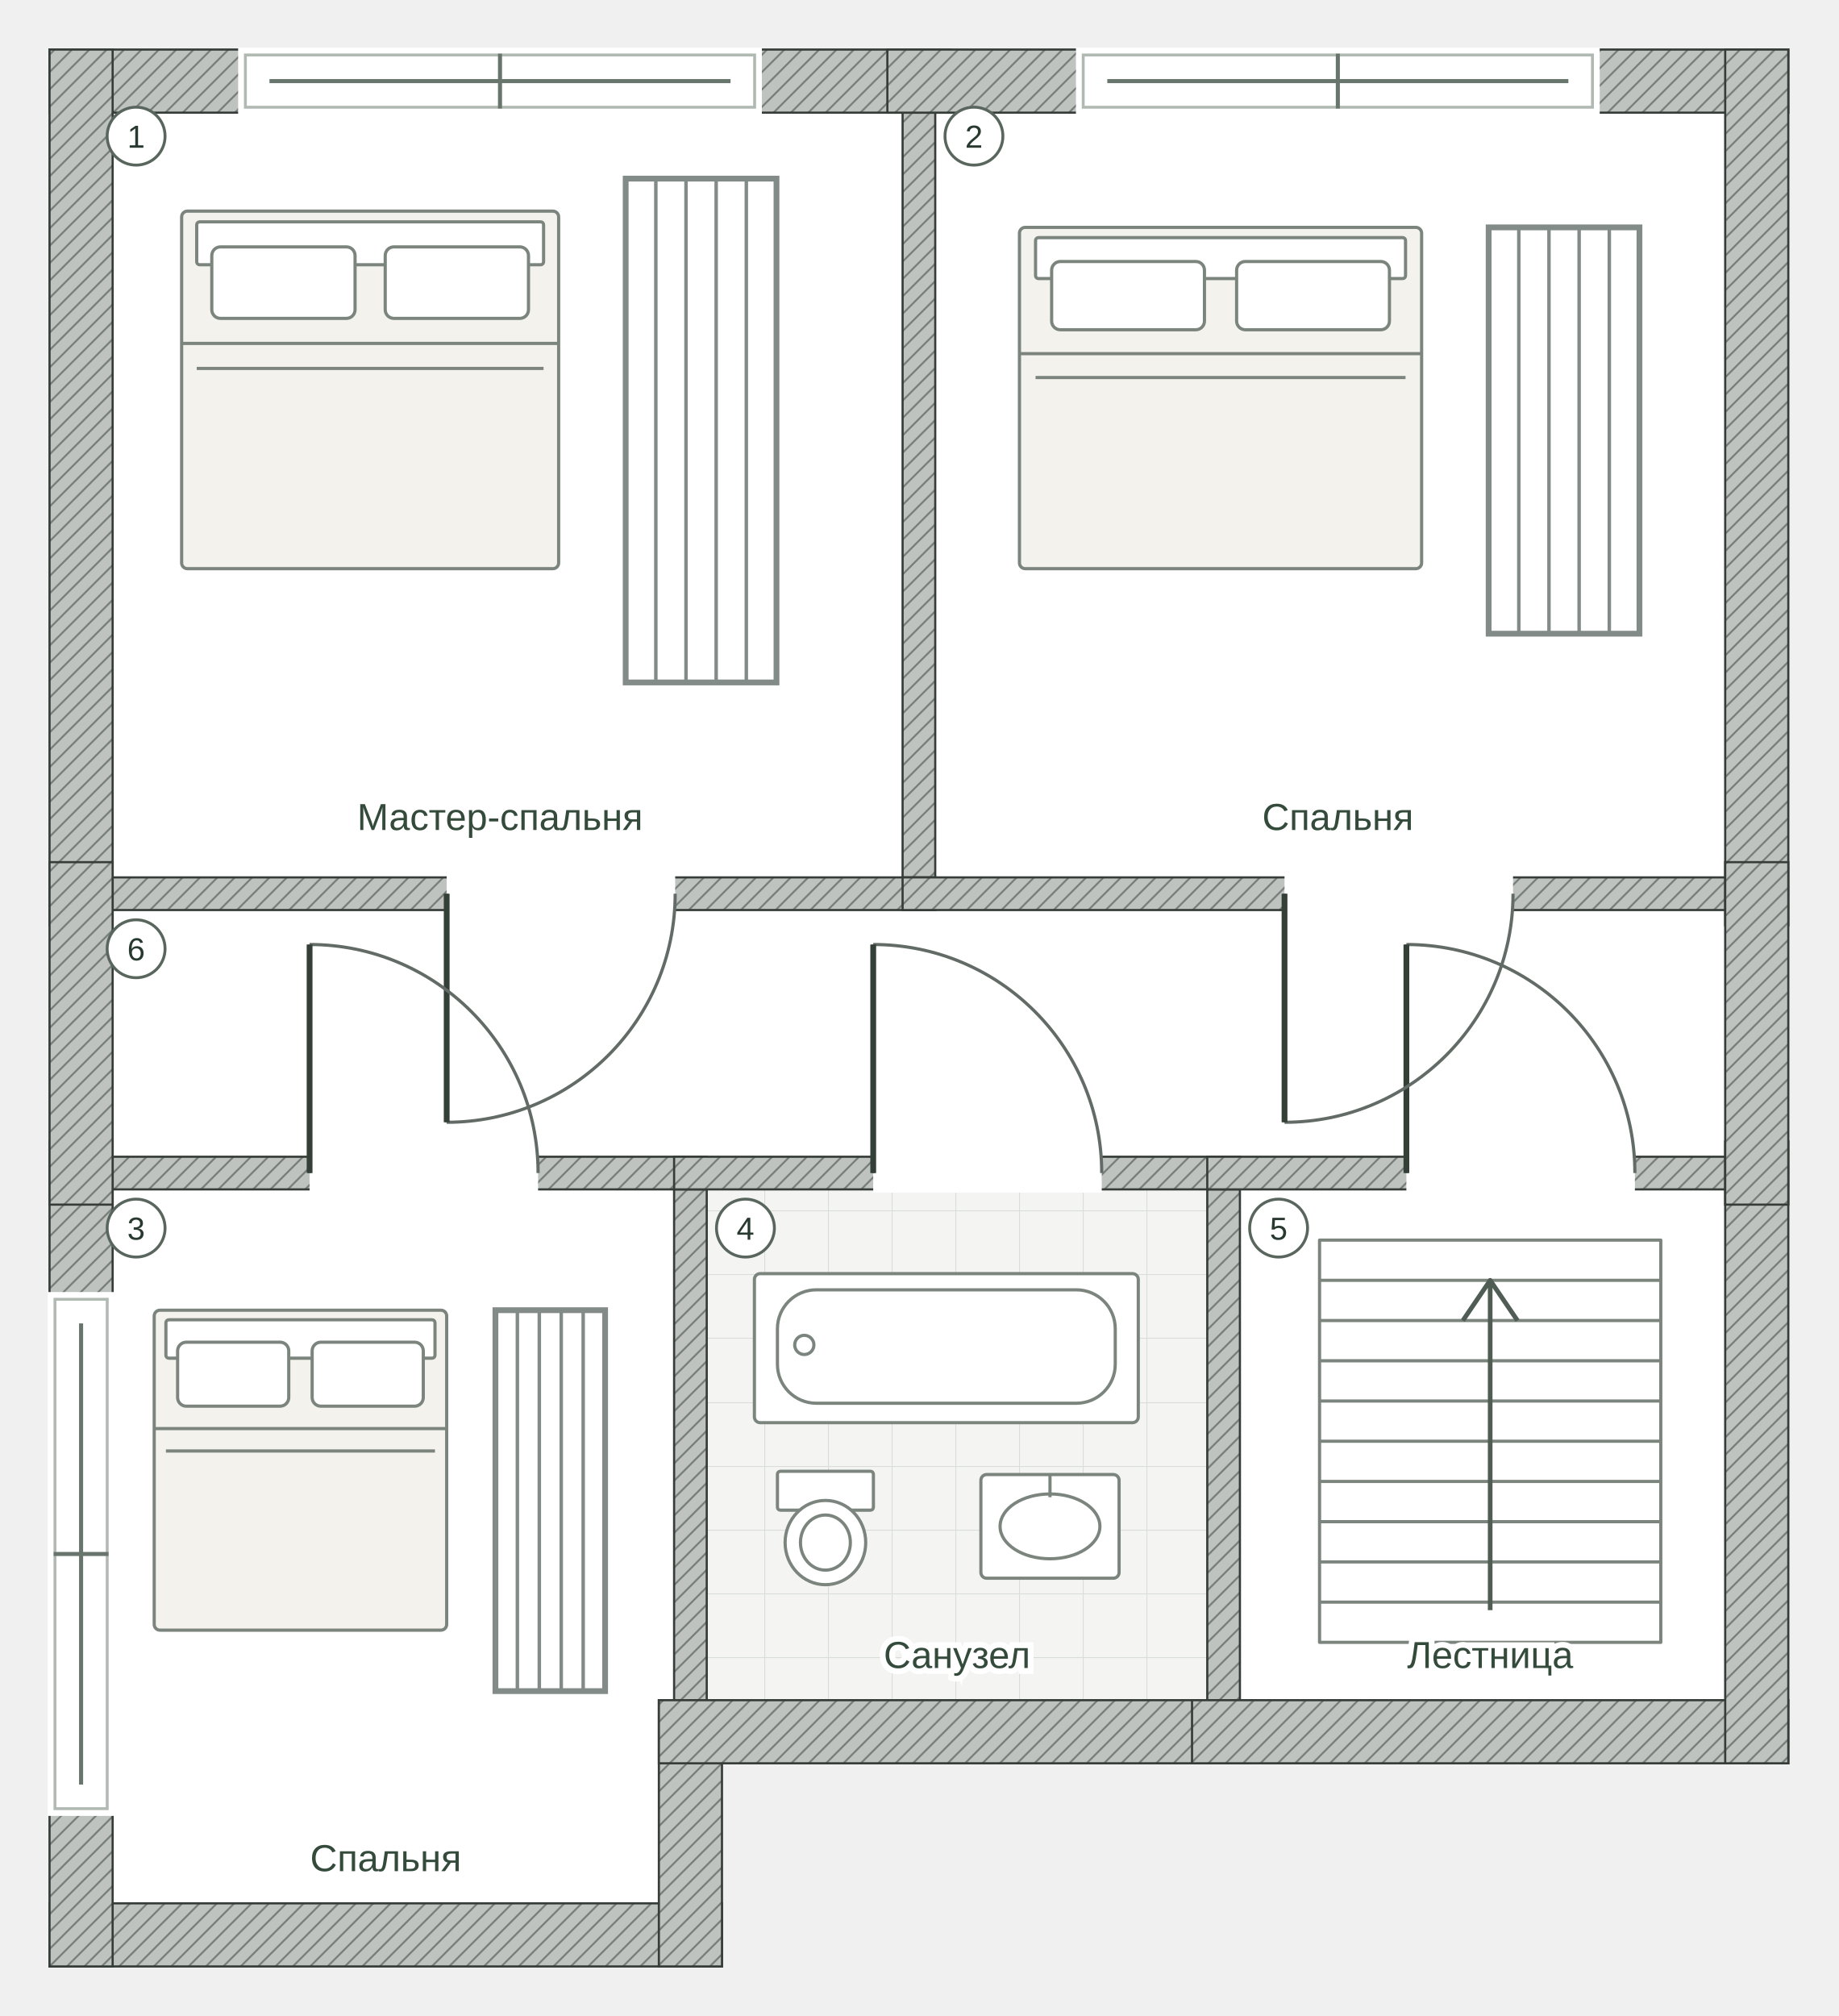
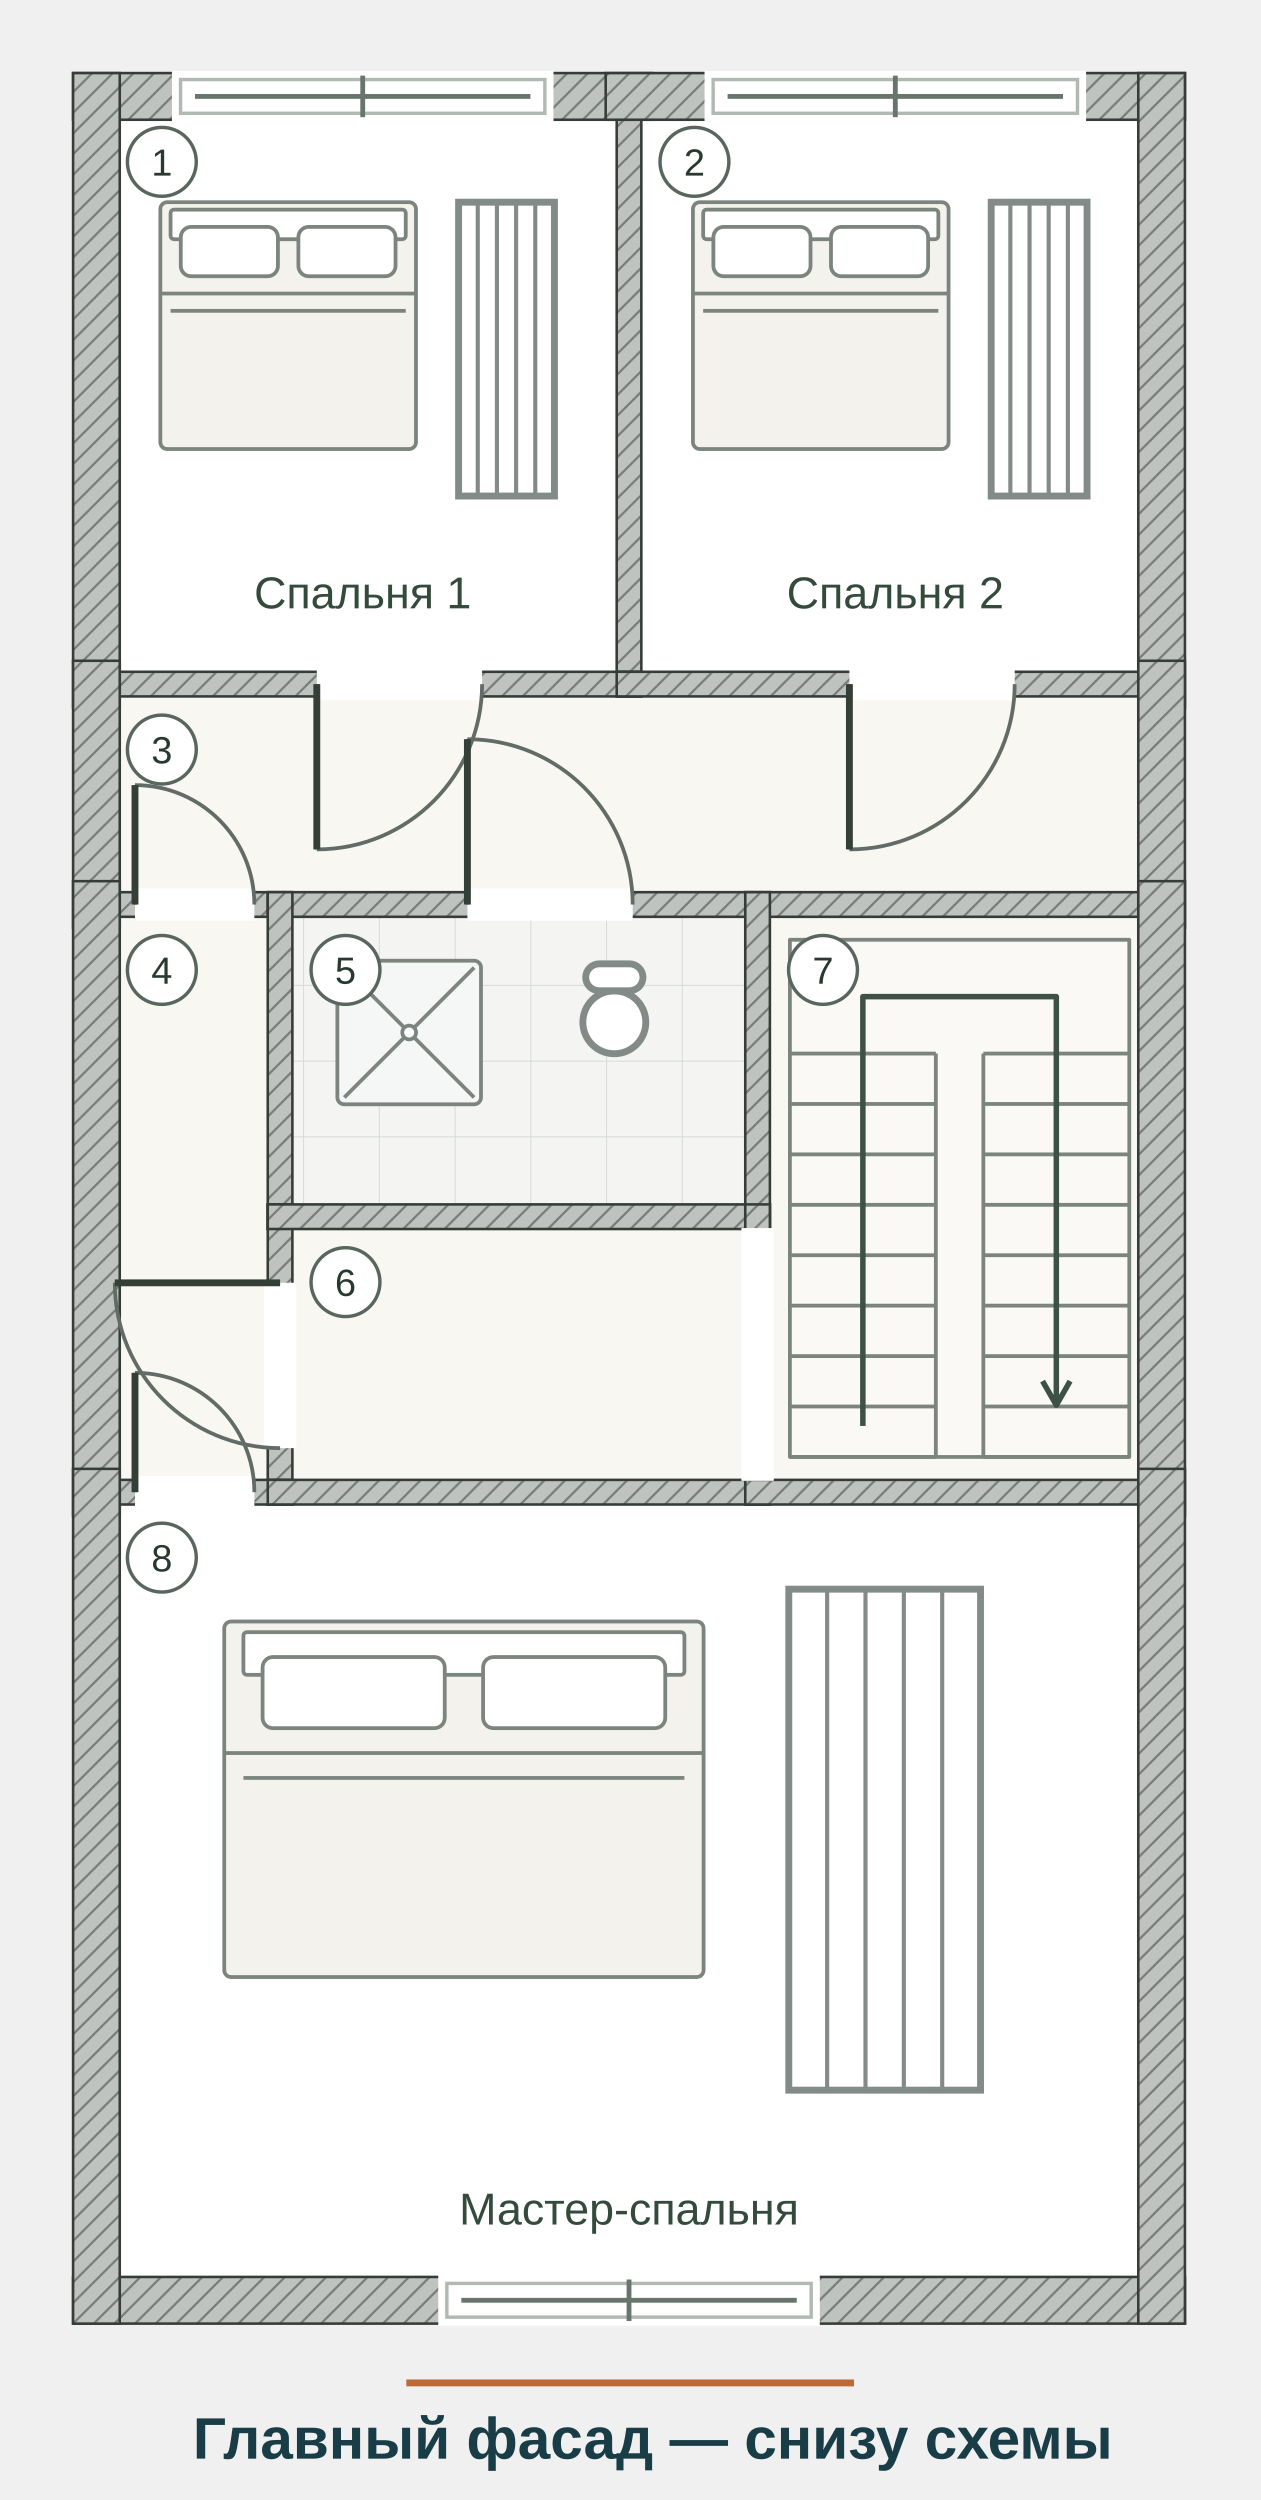
- <svg xmlns="http://www.w3.org/2000/svg" viewBox="0 0 635 696" width="635" height="696">
+ <svg xmlns="http://www.w3.org/2000/svg" viewBox="0 0 366 726" width="366" height="726">
  <defs>
    <pattern id="wallHatch" width="6" height="6" patternUnits="userSpaceOnUse">
      <rect width="6" height="6" fill="#bfc3c0" />
      <path d="M-1 1L1-1M0 6L6 0M5 7L7 5" stroke="#777d78" stroke-width=".65" />
    </pattern>
    <pattern id="planTiles" width="22" height="22" patternUnits="userSpaceOnUse">
      <rect width="22" height="22" fill="#f4f5f3" />
      <path d="M22 0H0V22" fill="none" stroke="#d8ddda" stroke-width=".6" />
    </pattern>
  </defs>
-   <rect x="28" y="28" width="289.315" height="280.548" fill="#fff" />
-   <rect x="317.315" y="28" width="289.315" height="280.548" fill="#fff" />
-   <rect x="28" y="404.986" width="210.411" height="263.014" fill="#fff" />
-   <rect x="238.411" y="404.986" width="184.11" height="192.877" fill="url(#planTiles)" />
-   <rect x="422.521" y="404.986" width="184.11" height="192.877" fill="#fff" />
-   <rect x="28" y="308.548" width="578.63" height="96.438" fill="#fff" />
-   <g transform="translate(62.71781 72.88767)" stroke="#7b847d" stroke-width="1.1" stroke-linejoin="round">
-     <rect x="0" y="0" width="130.192" height="123.441" rx="2" fill="#f4f2ed" />
-     <rect x="5.208" y="3.703" width="119.776" height="14.813" rx="1" fill="white" />
-     <rect x="10.415" y="12.344" width="49.473" height="24.688" rx="3" fill="white" />
-     <rect x="70.304" y="12.344" width="49.473" height="24.688" rx="3" fill="white" />
-     <path d="M0 45.673H130.192M5.208 54.314H124.984" fill="none" />
+   <rect x="28" y="28" width="154.667" height="170.667" fill="#fff" />
+   <rect x="182.667" y="28" width="154.667" height="170.667" fill="#fff" />
+   <rect x="28" y="198.667" width="309.333" height="64" fill="#f8f7f2" />
+   <rect x="28" y="262.667" width="53.333" height="170.667" fill="#f8f7f2" />
+   <rect x="81.333" y="262.667" width="138.667" height="90.667" fill="url(#planTiles)" />
+   <rect x="81.333" y="353.333" width="138.667" height="80" fill="#f8f7f2" />
+   <rect x="220" y="262.667" width="117.333" height="170.667" fill="#f8f7f2" />
+   <rect x="28" y="433.333" width="309.333" height="234.667" fill="#fff" />
+   <g transform="translate(46.56 58.72)" stroke="#7b847d" stroke-width="1.1" stroke-linejoin="round">
+     <rect x="0" y="0" width="74.24" height="71.68" rx="2" fill="#f4f2ed" />
+     <rect x="2.97" y="2.15" width="68.301" height="8.602" rx="1" fill="white" />
+     <rect x="5.939" y="7.168" width="28.211" height="14.336" rx="3" fill="white" />
+     <rect x="40.09" y="7.168" width="28.211" height="14.336" rx="3" fill="white" />
+     <path d="M0 26.522H74.24M2.97 31.539H71.27" fill="none" />
  </g>
-   <rect x="216.055" y="61.666" width="52.077" height="173.94" fill="#ffffff" stroke="#828b87" stroke-width="2" />
-   <line x1="226.47" y1="61.666" x2="226.47" y2="235.605" stroke="#828b87" stroke-width="1.2" />
-   <line x1="236.885" y1="61.666" x2="236.885" y2="235.605" stroke="#828b87" stroke-width="1.2" />
-   <line x1="247.301" y1="61.666" x2="247.301" y2="235.605" stroke="#828b87" stroke-width="1.2" />
-   <line x1="257.716" y1="61.666" x2="257.716" y2="235.605" stroke="#828b87" stroke-width="1.2" />
-   <g transform="translate(352.0329 78.49863)" stroke="#7b847d" stroke-width="1.1" stroke-linejoin="round">
-     <rect x="0" y="0" width="138.871" height="117.83" rx="2" fill="#f4f2ed" />
-     <rect x="5.555" y="3.535" width="127.762" height="14.14" rx="1" fill="white" />
-     <rect x="11.11" y="11.783" width="52.771" height="23.566" rx="3" fill="white" />
-     <rect x="74.99" y="11.783" width="52.771" height="23.566" rx="3" fill="white" />
-     <path d="M0 43.597H138.871M5.555 51.845H133.316" fill="none" />
+   <rect x="133.173" y="58.72" width="27.84" height="85.333" fill="#ffffff" stroke="#828b87" stroke-width="2" />
+   <line x1="138.741" y1="58.72" x2="138.741" y2="144.053" stroke="#828b87" stroke-width="1.2" />
+   <line x1="144.309" y1="58.72" x2="144.309" y2="144.053" stroke="#828b87" stroke-width="1.2" />
+   <line x1="149.877" y1="58.72" x2="149.877" y2="144.053" stroke="#828b87" stroke-width="1.2" />
+   <line x1="155.445" y1="58.72" x2="155.445" y2="144.053" stroke="#828b87" stroke-width="1.2" />
+   <g transform="translate(201.2267 58.72)" stroke="#7b847d" stroke-width="1.1" stroke-linejoin="round">
+     <rect x="0" y="0" width="74.24" height="71.68" rx="2" fill="#f4f2ed" />
+     <rect x="2.97" y="2.15" width="68.301" height="8.602" rx="1" fill="white" />
+     <rect x="5.939" y="7.168" width="28.211" height="14.336" rx="3" fill="white" />
+     <rect x="40.09" y="7.168" width="28.211" height="14.336" rx="3" fill="white" />
+     <path d="M0 26.522H74.24M2.97 31.539H71.27" fill="none" />
  </g>
-   <rect x="514.049" y="78.499" width="52.077" height="140.274" fill="#ffffff" stroke="#828b87" stroke-width="2" />
-   <line x1="524.465" y1="78.499" x2="524.465" y2="218.773" stroke="#828b87" stroke-width="1.2" />
-   <line x1="534.88" y1="78.499" x2="534.88" y2="218.773" stroke="#828b87" stroke-width="1.2" />
-   <line x1="545.295" y1="78.499" x2="545.295" y2="218.773" stroke="#828b87" stroke-width="1.2" />
-   <line x1="555.711" y1="78.499" x2="555.711" y2="218.773" stroke="#828b87" stroke-width="1.2" />
-   <g transform="translate(53.24932 452.3288)" stroke="#7b847d" stroke-width="1.1" stroke-linejoin="round">
-     <rect x="0" y="0" width="100.997" height="110.466" rx="2" fill="#f4f2ed" />
-     <rect x="4.04" y="3.314" width="92.917" height="13.256" rx="1" fill="white" />
-     <rect x="8.08" y="11.047" width="38.379" height="22.093" rx="3" fill="white" />
-     <rect x="54.539" y="11.047" width="38.379" height="22.093" rx="3" fill="white" />
-     <path d="M0 40.872H100.997M4.04 48.605H96.957" fill="none" />
+   <rect x="287.84" y="58.72" width="27.84" height="85.333" fill="#ffffff" stroke="#828b87" stroke-width="2" />
+   <line x1="293.408" y1="58.72" x2="293.408" y2="144.053" stroke="#828b87" stroke-width="1.2" />
+   <line x1="298.976" y1="58.72" x2="298.976" y2="144.053" stroke="#828b87" stroke-width="1.2" />
+   <line x1="304.544" y1="58.72" x2="304.544" y2="144.053" stroke="#828b87" stroke-width="1.2" />
+   <line x1="310.112" y1="58.72" x2="310.112" y2="144.053" stroke="#828b87" stroke-width="1.2" />
+   <g transform="translate(97.97333 278.9867)" stroke="#7b847d" stroke-width="1.1" stroke-linejoin="round">
+     <rect x="0" y="0" width="41.707" height="41.707" rx="2" fill="#f5f7f6" />
+     <path d="M2 2L39.707 39.707M2 39.707L39.707 2" fill="none" />
+     <ellipse cx="20.853" cy="20.853" rx="2" ry="2" fill="white" />
  </g>
-   <rect x="171.079" y="452.329" width="37.874" height="131.507" fill="#ffffff" stroke="#828b87" stroke-width="2" />
-   <line x1="178.654" y1="452.329" x2="178.654" y2="583.836" stroke="#828b87" stroke-width="1.2" />
-   <line x1="186.229" y1="452.329" x2="186.229" y2="583.836" stroke="#828b87" stroke-width="1.2" />
-   <line x1="193.804" y1="452.329" x2="193.804" y2="583.836" stroke="#828b87" stroke-width="1.2" />
-   <line x1="201.379" y1="452.329" x2="201.379" y2="583.836" stroke="#828b87" stroke-width="1.2" />
-   <g transform="translate(260.5041 439.7041)" stroke="#7b847d" stroke-width="1.1" stroke-linejoin="round">
-     <rect x="0" y="0" width="132.559" height="51.46" rx="2" fill="white" />
-     <rect x="7.954" y="5.593" width="116.652" height="39.154" rx="13.424" fill="white" />
-     <ellipse cx="17.233" cy="24.611" rx="3.314" ry="3.314" fill="white" />
-     <rect x="7.954" y="68.24" width="33.14" height="13.424" rx="1" fill="white" />
-     <ellipse cx="24.523" cy="92.851" rx="13.919" ry="14.543" fill="white" />
-     <ellipse cx="24.523" cy="92.851" rx="8.616" ry="9.509" fill="white" />
-     <rect x="78.21" y="69.358" width="47.721" height="35.798" rx="2" fill="white" />
-     <ellipse cx="102.07" cy="87.257" rx="17.233" ry="11.187" fill="white" />
-     <path d="M102.07 69.358v7.831" fill="none" />
+   <circle cx="178.4" cy="296.866" r="9.139" fill="#ffffff" stroke="#828b87" stroke-width="2" />
+   <rect x="170.08" y="279.893" width="16.64" height="7.834" rx="4" fill="#ffffff" stroke="#828b87" stroke-width="2" />
+   <g transform="translate(229.3867 272.9067)" stroke="#7b847d" stroke-width="1.1" stroke-linejoin="round">
+     <rect x="0" y="0" width="98.56" height="150.187" rx="0" fill="#faf9f5" />
+     <path d="M0 33.041h42.381M56.179 33.041h42.381" fill="none" />
+     <path d="M0 47.684h42.381M56.179 47.684h42.381" fill="none" />
+     <path d="M0 62.327h42.381M56.179 62.327h42.381" fill="none" />
+     <path d="M0 76.971h42.381M56.179 76.971h42.381" fill="none" />
+     <path d="M0 91.614h42.381M56.179 91.614h42.381" fill="none" />
+     <path d="M0 106.257h42.381M56.179 106.257h42.381" fill="none" />
+     <path d="M0 120.9h42.381M56.179 120.9h42.381" fill="none" />
+     <path d="M0 135.543h42.381M56.179 135.543h42.381" fill="none" />
+     <path d="M0 150.187h42.381M56.179 150.187h42.381" fill="none" />
+     <path d="M42.381 33.041v117.146M56.179 33.041v117.146" fill="none" />
+     <path d="M21.19 141.175V16.521H77.37V135.168m-4-7l4 7 4-7" fill="none" stroke="#3d5146" stroke-width="1.6" />
  </g>
-   <g transform="translate(455.6603 428.1315)" stroke="#7b847d" stroke-width="1.1" stroke-linejoin="round">
-     <rect x="0" y="0" width="117.83" height="138.871" rx="0" fill="white" />
-     <path d="M0 13.887H117.83" fill="none" />
-     <path d="M0 27.774H117.83" fill="none" />
-     <path d="M0 41.661H117.83" fill="none" />
-     <path d="M0 55.548H117.83" fill="none" />
-     <path d="M0 69.436H117.83" fill="none" />
-     <path d="M0 83.323H117.83" fill="none" />
-     <path d="M0 97.21H117.83" fill="none" />
-     <path d="M0 111.097H117.83" fill="none" />
-     <path d="M0 124.984H117.83" fill="none" />
-     <path d="M58.915 127.762V13.887m-9.426 13.887l9.426 -13.887l9.426 13.887" fill="none" stroke="#4f5d54" stroke-width="1.6" />
+   <g transform="translate(65.12 470.88)" stroke="#7b847d" stroke-width="1.1" stroke-linejoin="round">
+     <rect x="0" y="0" width="139.2" height="103.253" rx="2" fill="#f4f2ed" />
+     <rect x="5.568" y="3.098" width="128.064" height="12.39" rx="1" fill="white" />
+     <rect x="11.136" y="10.325" width="52.896" height="20.651" rx="3" fill="white" />
+     <rect x="75.168" y="10.325" width="52.896" height="20.651" rx="3" fill="white" />
+     <path d="M0 38.204H139.2M5.568 45.431H133.632" fill="none" />
  </g>
-   <path d="M317.315 28L317.315 308.548" fill="none" stroke="#363d39" stroke-width="12.021" stroke-linecap="square" />
-   <path d="M317.315 28L317.315 308.548" fill="none" stroke="url(#wallHatch)" stroke-width="10.521" stroke-linecap="square" />
-   <path d="M28 308.548L317.315 308.548" fill="none" stroke="#363d39" stroke-width="12.021" stroke-linecap="square" />
-   <path d="M28 308.548L317.315 308.548" fill="none" stroke="url(#wallHatch)" stroke-width="10.521" stroke-linecap="square" />
-   <path d="M317.315 308.548L606.63 308.548" fill="none" stroke="#363d39" stroke-width="12.021" stroke-linecap="square" />
-   <path d="M317.315 308.548L606.63 308.548" fill="none" stroke="url(#wallHatch)" stroke-width="10.521" stroke-linecap="square" />
-   <path d="M238.411 404.986L238.411 597.863" fill="none" stroke="#363d39" stroke-width="12.021" stroke-linecap="square" />
-   <path d="M238.411 404.986L238.411 597.863" fill="none" stroke="url(#wallHatch)" stroke-width="10.521" stroke-linecap="square" />
-   <path d="M28 404.986L238.411 404.986" fill="none" stroke="#363d39" stroke-width="12.021" stroke-linecap="square" />
-   <path d="M28 404.986L238.411 404.986" fill="none" stroke="url(#wallHatch)" stroke-width="10.521" stroke-linecap="square" />
-   <path d="M422.521 404.986L422.521 597.863" fill="none" stroke="#363d39" stroke-width="12.021" stroke-linecap="square" />
-   <path d="M422.521 404.986L422.521 597.863" fill="none" stroke="url(#wallHatch)" stroke-width="10.521" stroke-linecap="square" />
-   <path d="M238.411 404.986L422.521 404.986" fill="none" stroke="#363d39" stroke-width="12.021" stroke-linecap="square" />
-   <path d="M238.411 404.986L422.521 404.986" fill="none" stroke="url(#wallHatch)" stroke-width="10.521" stroke-linecap="square" />
-   <path d="M422.521 404.986L606.63 404.986" fill="none" stroke="#363d39" stroke-width="12.021" stroke-linecap="square" />
-   <path d="M422.521 404.986L606.63 404.986" fill="none" stroke="url(#wallHatch)" stroke-width="10.521" stroke-linecap="square" />
-   <path d="M28 28L317.315 28" fill="none" stroke="#363d39" stroke-width="22.541" stroke-linecap="square" />
-   <path d="M28 28L317.315 28" fill="none" stroke="url(#wallHatch)" stroke-width="21.041" stroke-linecap="square" />
-   <path d="M28 28L28 308.548" fill="none" stroke="#363d39" stroke-width="22.541" stroke-linecap="square" />
-   <path d="M28 28L28 308.548" fill="none" stroke="url(#wallHatch)" stroke-width="21.041" stroke-linecap="square" />
-   <path d="M317.315 28L606.63 28" fill="none" stroke="#363d39" stroke-width="22.541" stroke-linecap="square" />
-   <path d="M317.315 28L606.63 28" fill="none" stroke="url(#wallHatch)" stroke-width="21.041" stroke-linecap="square" />
-   <path d="M606.63 28L606.63 308.548" fill="none" stroke="#363d39" stroke-width="22.541" stroke-linecap="square" />
-   <path d="M606.63 28L606.63 308.548" fill="none" stroke="url(#wallHatch)" stroke-width="21.041" stroke-linecap="square" />
-   <path d="M28 668L238.411 668" fill="none" stroke="#363d39" stroke-width="22.541" stroke-linecap="square" />
-   <path d="M28 668L238.411 668" fill="none" stroke="url(#wallHatch)" stroke-width="21.041" stroke-linecap="square" />
-   <path d="M28 404.986L28 668" fill="none" stroke="#363d39" stroke-width="22.541" stroke-linecap="square" />
-   <path d="M28 404.986L28 668" fill="none" stroke="url(#wallHatch)" stroke-width="21.041" stroke-linecap="square" />
-   <path d="M238.411 597.863L238.411 668" fill="none" stroke="#363d39" stroke-width="22.541" stroke-linecap="square" />
-   <path d="M238.411 597.863L238.411 668" fill="none" stroke="url(#wallHatch)" stroke-width="21.041" stroke-linecap="square" />
-   <path d="M238.411 597.863L422.521 597.863" fill="none" stroke="#363d39" stroke-width="22.541" stroke-linecap="square" />
-   <path d="M238.411 597.863L422.521 597.863" fill="none" stroke="url(#wallHatch)" stroke-width="21.041" stroke-linecap="square" />
-   <path d="M422.521 597.863L606.63 597.863" fill="none" stroke="#363d39" stroke-width="22.541" stroke-linecap="square" />
-   <path d="M422.521 597.863L606.63 597.863" fill="none" stroke="url(#wallHatch)" stroke-width="21.041" stroke-linecap="square" />
-   <path d="M606.63 404.986L606.63 597.863" fill="none" stroke="#363d39" stroke-width="22.541" stroke-linecap="square" />
-   <path d="M606.63 404.986L606.63 597.863" fill="none" stroke="url(#wallHatch)" stroke-width="21.041" stroke-linecap="square" />
-   <path d="M28 308.548L28 404.986" fill="none" stroke="#363d39" stroke-width="22.541" stroke-linecap="square" />
-   <path d="M28 308.548L28 404.986" fill="none" stroke="url(#wallHatch)" stroke-width="21.041" stroke-linecap="square" />
-   <path d="M606.63 308.548L606.63 404.986" fill="none" stroke="#363d39" stroke-width="22.541" stroke-linecap="square" />
-   <path d="M606.63 308.548L606.63 404.986" fill="none" stroke="url(#wallHatch)" stroke-width="21.041" stroke-linecap="square" />
-   <path d="M93.753 28L251.562 28" fill="none" stroke="white" stroke-width="23.041" stroke-linecap="square" />
-   <path d="M93.753 28L251.562 28" fill="none" stroke="#b1b9b3" stroke-width="19.041" stroke-linecap="square" />
-   <path d="M93.753 28L251.562 28" fill="none" stroke="white" stroke-width="17.041" stroke-linecap="square" />
-   <path d="M93.753 28L251.562 28" fill="none" stroke="#68756c" stroke-width="1.4" stroke-linecap="square" />
-   <path d="M172.658 19.233L172.658 36.767" fill="none" stroke="#68756c" stroke-width="1.4" stroke-linecap="square" />
-   <path d="M383.068 28L540.877 28" fill="none" stroke="white" stroke-width="23.041" stroke-linecap="square" />
-   <path d="M383.068 28L540.877 28" fill="none" stroke="#b1b9b3" stroke-width="19.041" stroke-linecap="square" />
-   <path d="M383.068 28L540.877 28" fill="none" stroke="white" stroke-width="17.041" stroke-linecap="square" />
-   <path d="M383.068 28L540.877 28" fill="none" stroke="#68756c" stroke-width="1.4" stroke-linecap="square" />
-   <path d="M461.973 19.233L461.973 36.767" fill="none" stroke="#68756c" stroke-width="1.4" stroke-linecap="square" />
-   <path d="M28 457.589L28 615.397" fill="none" stroke="white" stroke-width="23.041" stroke-linecap="square" />
-   <path d="M28 457.589L28 615.397" fill="none" stroke="#b1b9b3" stroke-width="19.041" stroke-linecap="square" />
-   <path d="M28 457.589L28 615.397" fill="none" stroke="white" stroke-width="17.041" stroke-linecap="square" />
-   <path d="M28 457.589L28 615.397" fill="none" stroke="#68756c" stroke-width="1.4" stroke-linecap="square" />
-   <path d="M19.233 536.493L36.767 536.493" fill="none" stroke="#68756c" stroke-width="1.4" stroke-linecap="square" />
-   <g transform="translate(485.6438 404.9863) scale(1 -1)" data-plan-door="true">
-     <path d="M0 0H78.904" stroke="white" stroke-width="13.521" />
-     <path d="M0 0V78.904M78.904 0A78.904 78.904 0 0 1 0 78.904" fill="none" stroke="#626b65" stroke-width="1.1" />
-     <path d="M0 0V78.904" stroke="#343f37" stroke-width="2" />
+   <rect x="229.067" y="461.493" width="55.68" height="145.493" fill="#ffffff" stroke="#828b87" stroke-width="2" />
+   <line x1="240.203" y1="461.493" x2="240.203" y2="606.987" stroke="#828b87" stroke-width="1.2" />
+   <line x1="251.339" y1="461.493" x2="251.339" y2="606.987" stroke="#828b87" stroke-width="1.2" />
+   <line x1="262.475" y1="461.493" x2="262.475" y2="606.987" stroke="#828b87" stroke-width="1.2" />
+   <line x1="273.611" y1="461.493" x2="273.611" y2="606.987" stroke="#828b87" stroke-width="1.2" />
+   <path d="M182.667 28L182.667 198.667" fill="none" stroke="#363d39" stroke-width="7.9" stroke-linecap="square" />
+   <path d="M182.667 28L182.667 198.667" fill="none" stroke="url(#wallHatch)" stroke-width="6.4" stroke-linecap="square" />
+   <path d="M28 198.667L182.667 198.667" fill="none" stroke="#363d39" stroke-width="7.9" stroke-linecap="square" />
+   <path d="M28 198.667L182.667 198.667" fill="none" stroke="url(#wallHatch)" stroke-width="6.4" stroke-linecap="square" />
+   <path d="M182.667 198.667L337.333 198.667" fill="none" stroke="#363d39" stroke-width="7.9" stroke-linecap="square" />
+   <path d="M182.667 198.667L337.333 198.667" fill="none" stroke="url(#wallHatch)" stroke-width="6.4" stroke-linecap="square" />
+   <path d="M28 262.667L81.333 262.667" fill="none" stroke="#363d39" stroke-width="7.9" stroke-linecap="square" />
+   <path d="M28 262.667L81.333 262.667" fill="none" stroke="url(#wallHatch)" stroke-width="6.4" stroke-linecap="square" />
+   <path d="M81.333 262.667L220 262.667" fill="none" stroke="#363d39" stroke-width="7.9" stroke-linecap="square" />
+   <path d="M81.333 262.667L220 262.667" fill="none" stroke="url(#wallHatch)" stroke-width="6.4" stroke-linecap="square" />
+   <path d="M220 262.667L337.333 262.667" fill="none" stroke="#363d39" stroke-width="7.9" stroke-linecap="square" />
+   <path d="M220 262.667L337.333 262.667" fill="none" stroke="url(#wallHatch)" stroke-width="6.4" stroke-linecap="square" />
+   <path d="M81.333 262.667L81.333 353.333" fill="none" stroke="#363d39" stroke-width="7.9" stroke-linecap="square" />
+   <path d="M81.333 262.667L81.333 353.333" fill="none" stroke="url(#wallHatch)" stroke-width="6.4" stroke-linecap="square" />
+   <path d="M81.333 353.333L81.333 433.333" fill="none" stroke="#363d39" stroke-width="7.9" stroke-linecap="square" />
+   <path d="M81.333 353.333L81.333 433.333" fill="none" stroke="url(#wallHatch)" stroke-width="6.4" stroke-linecap="square" />
+   <path d="M28 433.333L81.333 433.333" fill="none" stroke="#363d39" stroke-width="7.9" stroke-linecap="square" />
+   <path d="M28 433.333L81.333 433.333" fill="none" stroke="url(#wallHatch)" stroke-width="6.4" stroke-linecap="square" />
+   <path d="M81.333 353.333L220 353.333" fill="none" stroke="#363d39" stroke-width="7.9" stroke-linecap="square" />
+   <path d="M81.333 353.333L220 353.333" fill="none" stroke="url(#wallHatch)" stroke-width="6.4" stroke-linecap="square" />
+   <path d="M220 262.667L220 353.333" fill="none" stroke="#363d39" stroke-width="7.9" stroke-linecap="square" />
+   <path d="M220 262.667L220 353.333" fill="none" stroke="url(#wallHatch)" stroke-width="6.4" stroke-linecap="square" />
+   <path d="M220 353.333L220 433.333" fill="none" stroke="#363d39" stroke-width="7.9" stroke-linecap="square" />
+   <path d="M220 353.333L220 433.333" fill="none" stroke="url(#wallHatch)" stroke-width="6.4" stroke-linecap="square" />
+   <path d="M81.333 433.333L220 433.333" fill="none" stroke="#363d39" stroke-width="7.9" stroke-linecap="square" />
+   <path d="M81.333 433.333L220 433.333" fill="none" stroke="url(#wallHatch)" stroke-width="6.4" stroke-linecap="square" />
+   <path d="M220 433.333L337.333 433.333" fill="none" stroke="#363d39" stroke-width="7.9" stroke-linecap="square" />
+   <path d="M220 433.333L337.333 433.333" fill="none" stroke="url(#wallHatch)" stroke-width="6.4" stroke-linecap="square" />
+   <path d="M28 28L182.667 28" fill="none" stroke="#363d39" stroke-width="14.3" stroke-linecap="square" />
+   <path d="M28 28L182.667 28" fill="none" stroke="url(#wallHatch)" stroke-width="12.8" stroke-linecap="square" />
+   <path d="M28 28L28 198.667" fill="none" stroke="#363d39" stroke-width="14.3" stroke-linecap="square" />
+   <path d="M28 28L28 198.667" fill="none" stroke="url(#wallHatch)" stroke-width="12.8" stroke-linecap="square" />
+   <path d="M182.667 28L337.333 28" fill="none" stroke="#363d39" stroke-width="14.3" stroke-linecap="square" />
+   <path d="M182.667 28L337.333 28" fill="none" stroke="url(#wallHatch)" stroke-width="12.8" stroke-linecap="square" />
+   <path d="M337.333 28L337.333 198.667" fill="none" stroke="#363d39" stroke-width="14.3" stroke-linecap="square" />
+   <path d="M337.333 28L337.333 198.667" fill="none" stroke="url(#wallHatch)" stroke-width="12.8" stroke-linecap="square" />
+   <path d="M28 198.667L28 262.667" fill="none" stroke="#363d39" stroke-width="14.3" stroke-linecap="square" />
+   <path d="M28 198.667L28 262.667" fill="none" stroke="url(#wallHatch)" stroke-width="12.8" stroke-linecap="square" />
+   <path d="M337.333 198.667L337.333 262.667" fill="none" stroke="#363d39" stroke-width="14.3" stroke-linecap="square" />
+   <path d="M337.333 198.667L337.333 262.667" fill="none" stroke="url(#wallHatch)" stroke-width="12.8" stroke-linecap="square" />
+   <path d="M28 262.667L28 433.333" fill="none" stroke="#363d39" stroke-width="14.3" stroke-linecap="square" />
+   <path d="M28 262.667L28 433.333" fill="none" stroke="url(#wallHatch)" stroke-width="12.8" stroke-linecap="square" />
+   <path d="M337.333 262.667L337.333 433.333" fill="none" stroke="#363d39" stroke-width="14.3" stroke-linecap="square" />
+   <path d="M337.333 262.667L337.333 433.333" fill="none" stroke="url(#wallHatch)" stroke-width="12.8" stroke-linecap="square" />
+   <path d="M28 668L337.333 668" fill="none" stroke="#363d39" stroke-width="14.3" stroke-linecap="square" />
+   <path d="M28 668L337.333 668" fill="none" stroke="url(#wallHatch)" stroke-width="12.8" stroke-linecap="square" />
+   <path d="M28 433.333L28 668" fill="none" stroke="#363d39" stroke-width="14.3" stroke-linecap="square" />
+   <path d="M28 433.333L28 668" fill="none" stroke="url(#wallHatch)" stroke-width="12.8" stroke-linecap="square" />
+   <path d="M337.333 433.333L337.333 668" fill="none" stroke="#363d39" stroke-width="14.3" stroke-linecap="square" />
+   <path d="M337.333 433.333L337.333 668" fill="none" stroke="url(#wallHatch)" stroke-width="12.8" stroke-linecap="square" />
+   <path d="M57.333 28L153.333 28" fill="none" stroke="white" stroke-width="14.8" stroke-linecap="square" />
+   <path d="M57.333 28L153.333 28" fill="none" stroke="#b1b9b3" stroke-width="10.8" stroke-linecap="square" />
+   <path d="M57.333 28L153.333 28" fill="none" stroke="white" stroke-width="8.8" stroke-linecap="square" />
+   <path d="M57.333 28L153.333 28" fill="none" stroke="#68756c" stroke-width="1.4" stroke-linecap="square" />
+   <path d="M105.333 22.667L105.333 33.333" fill="none" stroke="#68756c" stroke-width="1.4" stroke-linecap="square" />
+   <path d="M212 28L308 28" fill="none" stroke="white" stroke-width="14.8" stroke-linecap="square" />
+   <path d="M212 28L308 28" fill="none" stroke="#b1b9b3" stroke-width="10.8" stroke-linecap="square" />
+   <path d="M212 28L308 28" fill="none" stroke="white" stroke-width="8.8" stroke-linecap="square" />
+   <path d="M212 28L308 28" fill="none" stroke="#68756c" stroke-width="1.4" stroke-linecap="square" />
+   <path d="M260 22.667L260 33.333" fill="none" stroke="#68756c" stroke-width="1.4" stroke-linecap="square" />
+   <path d="M134.667 668L230.667 668" fill="none" stroke="white" stroke-width="14.8" stroke-linecap="square" />
+   <path d="M134.667 668L230.667 668" fill="none" stroke="#b1b9b3" stroke-width="10.8" stroke-linecap="square" />
+   <path d="M134.667 668L230.667 668" fill="none" stroke="white" stroke-width="8.8" stroke-linecap="square" />
+   <path d="M134.667 668L230.667 668" fill="none" stroke="#68756c" stroke-width="1.4" stroke-linecap="square" />
+   <path d="M182.667 662.667L182.667 673.333" fill="none" stroke="#68756c" stroke-width="1.4" stroke-linecap="square" />
+   <g transform="translate(39.2 262.6667) scale(1 -1)" data-plan-door="true">
+     <path d="M0 0H34.667" stroke="white" stroke-width="9.4" />
+     <path d="M0 0V34.667M34.667 0A34.667 34.667 0 0 1 0 34.667" fill="none" stroke="#626b65" stroke-width="1.1" />
+     <path d="M0 0V34.667" stroke="#343f37" stroke-width="2" />
  </g>
-   <g transform="translate(154.2466 308.5479) scale(1 1)" data-plan-door="true">
-     <path d="M0 0H78.904" stroke="white" stroke-width="13.521" />
-     <path d="M0 0V78.904M78.904 0A78.904 78.904 0 0 1 0 78.904" fill="none" stroke="#626b65" stroke-width="1.1" />
-     <path d="M0 0V78.904" stroke="#343f37" stroke-width="2" />
+   <g transform="translate(81.33333 372.5333) rotate(90) scale(1 1)" data-plan-door="true">
+     <path d="M0 0H48" stroke="white" stroke-width="9.4" />
+     <path d="M0 0V48M48 0A48 48 0 0 1 0 48" fill="none" stroke="#626b65" stroke-width="1.1" />
+     <path d="M0 0V48" stroke="#343f37" stroke-width="2" />
  </g>
-   <g transform="translate(443.5616 308.5479) scale(1 1)" data-plan-door="true">
-     <path d="M0 0H78.904" stroke="white" stroke-width="13.521" />
-     <path d="M0 0V78.904M78.904 0A78.904 78.904 0 0 1 0 78.904" fill="none" stroke="#626b65" stroke-width="1.1" />
-     <path d="M0 0V78.904" stroke="#343f37" stroke-width="2" />
+   <g transform="translate(92 198.6667) scale(1 1)" data-plan-door="true">
+     <path d="M0 0H48" stroke="white" stroke-width="9.4" />
+     <path d="M0 0V48M48 0A48 48 0 0 1 0 48" fill="none" stroke="#626b65" stroke-width="1.1" />
+     <path d="M0 0V48" stroke="#343f37" stroke-width="2" />
  </g>
-   <g transform="translate(106.9041 404.9863) scale(1 -1)" data-plan-door="true">
-     <path d="M0 0H78.904" stroke="white" stroke-width="13.521" />
-     <path d="M0 0V78.904M78.904 0A78.904 78.904 0 0 1 0 78.904" fill="none" stroke="#626b65" stroke-width="1.1" />
-     <path d="M0 0V78.904" stroke="#343f37" stroke-width="2" />
+   <g transform="translate(246.6667 198.6667) scale(1 1)" data-plan-door="true">
+     <path d="M0 0H48" stroke="white" stroke-width="9.4" />
+     <path d="M0 0V48M48 0A48 48 0 0 1 0 48" fill="none" stroke="#626b65" stroke-width="1.1" />
+     <path d="M0 0V48" stroke="#343f37" stroke-width="2" />
  </g>
-   <g transform="translate(301.5342 404.9863) scale(1 -1)" data-plan-door="true">
-     <path d="M0 0H78.904" stroke="white" stroke-width="13.521" />
-     <path d="M0 0V78.904M78.904 0A78.904 78.904 0 0 1 0 78.904" fill="none" stroke="#626b65" stroke-width="1.1" />
-     <path d="M0 0V78.904" stroke="#343f37" stroke-width="2" />
+   <g transform="translate(135.7333 262.6667) scale(1 -1)" data-plan-door="true">
+     <path d="M0 0H48" stroke="white" stroke-width="9.4" />
+     <path d="M0 0V48M48 0A48 48 0 0 1 0 48" fill="none" stroke="#626b65" stroke-width="1.1" />
+     <path d="M0 0V48" stroke="#343f37" stroke-width="2" />
  </g>
+   <g transform="translate(39.2 433.3333) scale(1 -1)" data-plan-door="true">
+     <path d="M0 0H34.667" stroke="white" stroke-width="9.4" />
+     <path d="M0 0V34.667M34.667 0A34.667 34.667 0 0 1 0 34.667" fill="none" stroke="#626b65" stroke-width="1.1" />
+     <path d="M0 0V34.667" stroke="#343f37" stroke-width="2" />
+   </g>
+   <path d="M220 361.333L220 425.333" fill="none" stroke="white" stroke-width="9.4" stroke-linecap="square" />
  <circle cx="47" cy="47" r="10" fill="white" stroke="#59665d" stroke-width="1" />
  <text x="47" y="51" text-anchor="middle" font-family="Arial,sans-serif" font-size="11" fill="#28392f">1</text>
-   <text x="172.658" y="286.548" text-anchor="middle" font-family="Arial,sans-serif" font-size="13" fill="#344b3c" stroke="white" stroke-width="4" paint-order="stroke">Мастер-спальня</text>
-   <circle cx="336.315" cy="47" r="10" fill="white" stroke="#59665d" stroke-width="1" />
-   <text x="336.315" y="51" text-anchor="middle" font-family="Arial,sans-serif" font-size="11" fill="#28392f">2</text>
-   <text x="461.973" y="286.548" text-anchor="middle" font-family="Arial,sans-serif" font-size="13" fill="#344b3c" stroke="white" stroke-width="4" paint-order="stroke">Спальня</text>
-   <circle cx="47" cy="423.986" r="10" fill="white" stroke="#59665d" stroke-width="1" />
-   <text x="47" y="427.986" text-anchor="middle" font-family="Arial,sans-serif" font-size="11" fill="#28392f">3</text>
-   <text x="133.205" y="646" text-anchor="middle" font-family="Arial,sans-serif" font-size="13" fill="#344b3c" stroke="white" stroke-width="4" paint-order="stroke">Спальня</text>
-   <circle cx="257.411" cy="423.986" r="10" fill="white" stroke="#59665d" stroke-width="1" />
-   <text x="257.411" y="427.986" text-anchor="middle" font-family="Arial,sans-serif" font-size="11" fill="#28392f">4</text>
-   <text x="330.466" y="575.863" text-anchor="middle" font-family="Arial,sans-serif" font-size="13" fill="#344b3c" stroke="white" stroke-width="4" paint-order="stroke">Санузел</text>
-   <circle cx="441.521" cy="423.986" r="10" fill="white" stroke="#59665d" stroke-width="1" />
-   <text x="441.521" y="427.986" text-anchor="middle" font-family="Arial,sans-serif" font-size="11" fill="#28392f">5</text>
-   <text x="514.575" y="575.863" text-anchor="middle" font-family="Arial,sans-serif" font-size="13" fill="#344b3c" stroke="white" stroke-width="4" paint-order="stroke">Лестница</text>
-   <circle cx="47" cy="327.548" r="10" fill="white" stroke="#59665d" stroke-width="1" />
-   <text x="47" y="331.548" text-anchor="middle" font-family="Arial,sans-serif" font-size="11" fill="#28392f">6</text>
+   <text x="105.333" y="176.667" text-anchor="middle" font-family="Arial,sans-serif" font-size="13" fill="#344b3c" stroke="white" stroke-width="4" paint-order="stroke">Спальня 1</text>
+   <circle cx="201.667" cy="47" r="10" fill="white" stroke="#59665d" stroke-width="1" />
+   <text x="201.667" y="51" text-anchor="middle" font-family="Arial,sans-serif" font-size="11" fill="#28392f">2</text>
+   <text x="260" y="176.667" text-anchor="middle" font-family="Arial,sans-serif" font-size="13" fill="#344b3c" stroke="white" stroke-width="4" paint-order="stroke">Спальня 2</text>
+   <circle cx="47" cy="217.667" r="10" fill="white" stroke="#59665d" stroke-width="1" />
+   <text x="47" y="221.667" text-anchor="middle" font-family="Arial,sans-serif" font-size="11" fill="#28392f">3</text>
+   <circle cx="47" cy="281.667" r="10" fill="white" stroke="#59665d" stroke-width="1" />
+   <text x="47" y="285.667" text-anchor="middle" font-family="Arial,sans-serif" font-size="11" fill="#28392f">4</text>
+   <circle cx="100.333" cy="281.667" r="10" fill="white" stroke="#59665d" stroke-width="1" />
+   <text x="100.333" y="285.667" text-anchor="middle" font-family="Arial,sans-serif" font-size="11" fill="#28392f">5</text>
+   <circle cx="100.333" cy="372.333" r="10" fill="white" stroke="#59665d" stroke-width="1" />
+   <text x="100.333" y="376.333" text-anchor="middle" font-family="Arial,sans-serif" font-size="11" fill="#28392f">6</text>
+   <circle cx="239" cy="281.667" r="10" fill="white" stroke="#59665d" stroke-width="1" />
+   <text x="239" y="285.667" text-anchor="middle" font-family="Arial,sans-serif" font-size="11" fill="#28392f">7</text>
+   <circle cx="47" cy="452.333" r="10" fill="white" stroke="#59665d" stroke-width="1" />
+   <text x="47" y="456.333" text-anchor="middle" font-family="Arial,sans-serif" font-size="11" fill="#28392f">8</text>
+   <text x="182.667" y="646" text-anchor="middle" font-family="Arial,sans-serif" font-size="13" fill="#344b3c" stroke="white" stroke-width="4" paint-order="stroke">Мастер-спальня</text>
+   <path d="M118 692h130" stroke="#bd6a38" stroke-width="2" />
+   <text x="56" y="714" font-family="Arial,sans-serif" font-size="17" font-weight="600" fill="#193d46">Главный фасад — снизу схемы</text>
</svg>
